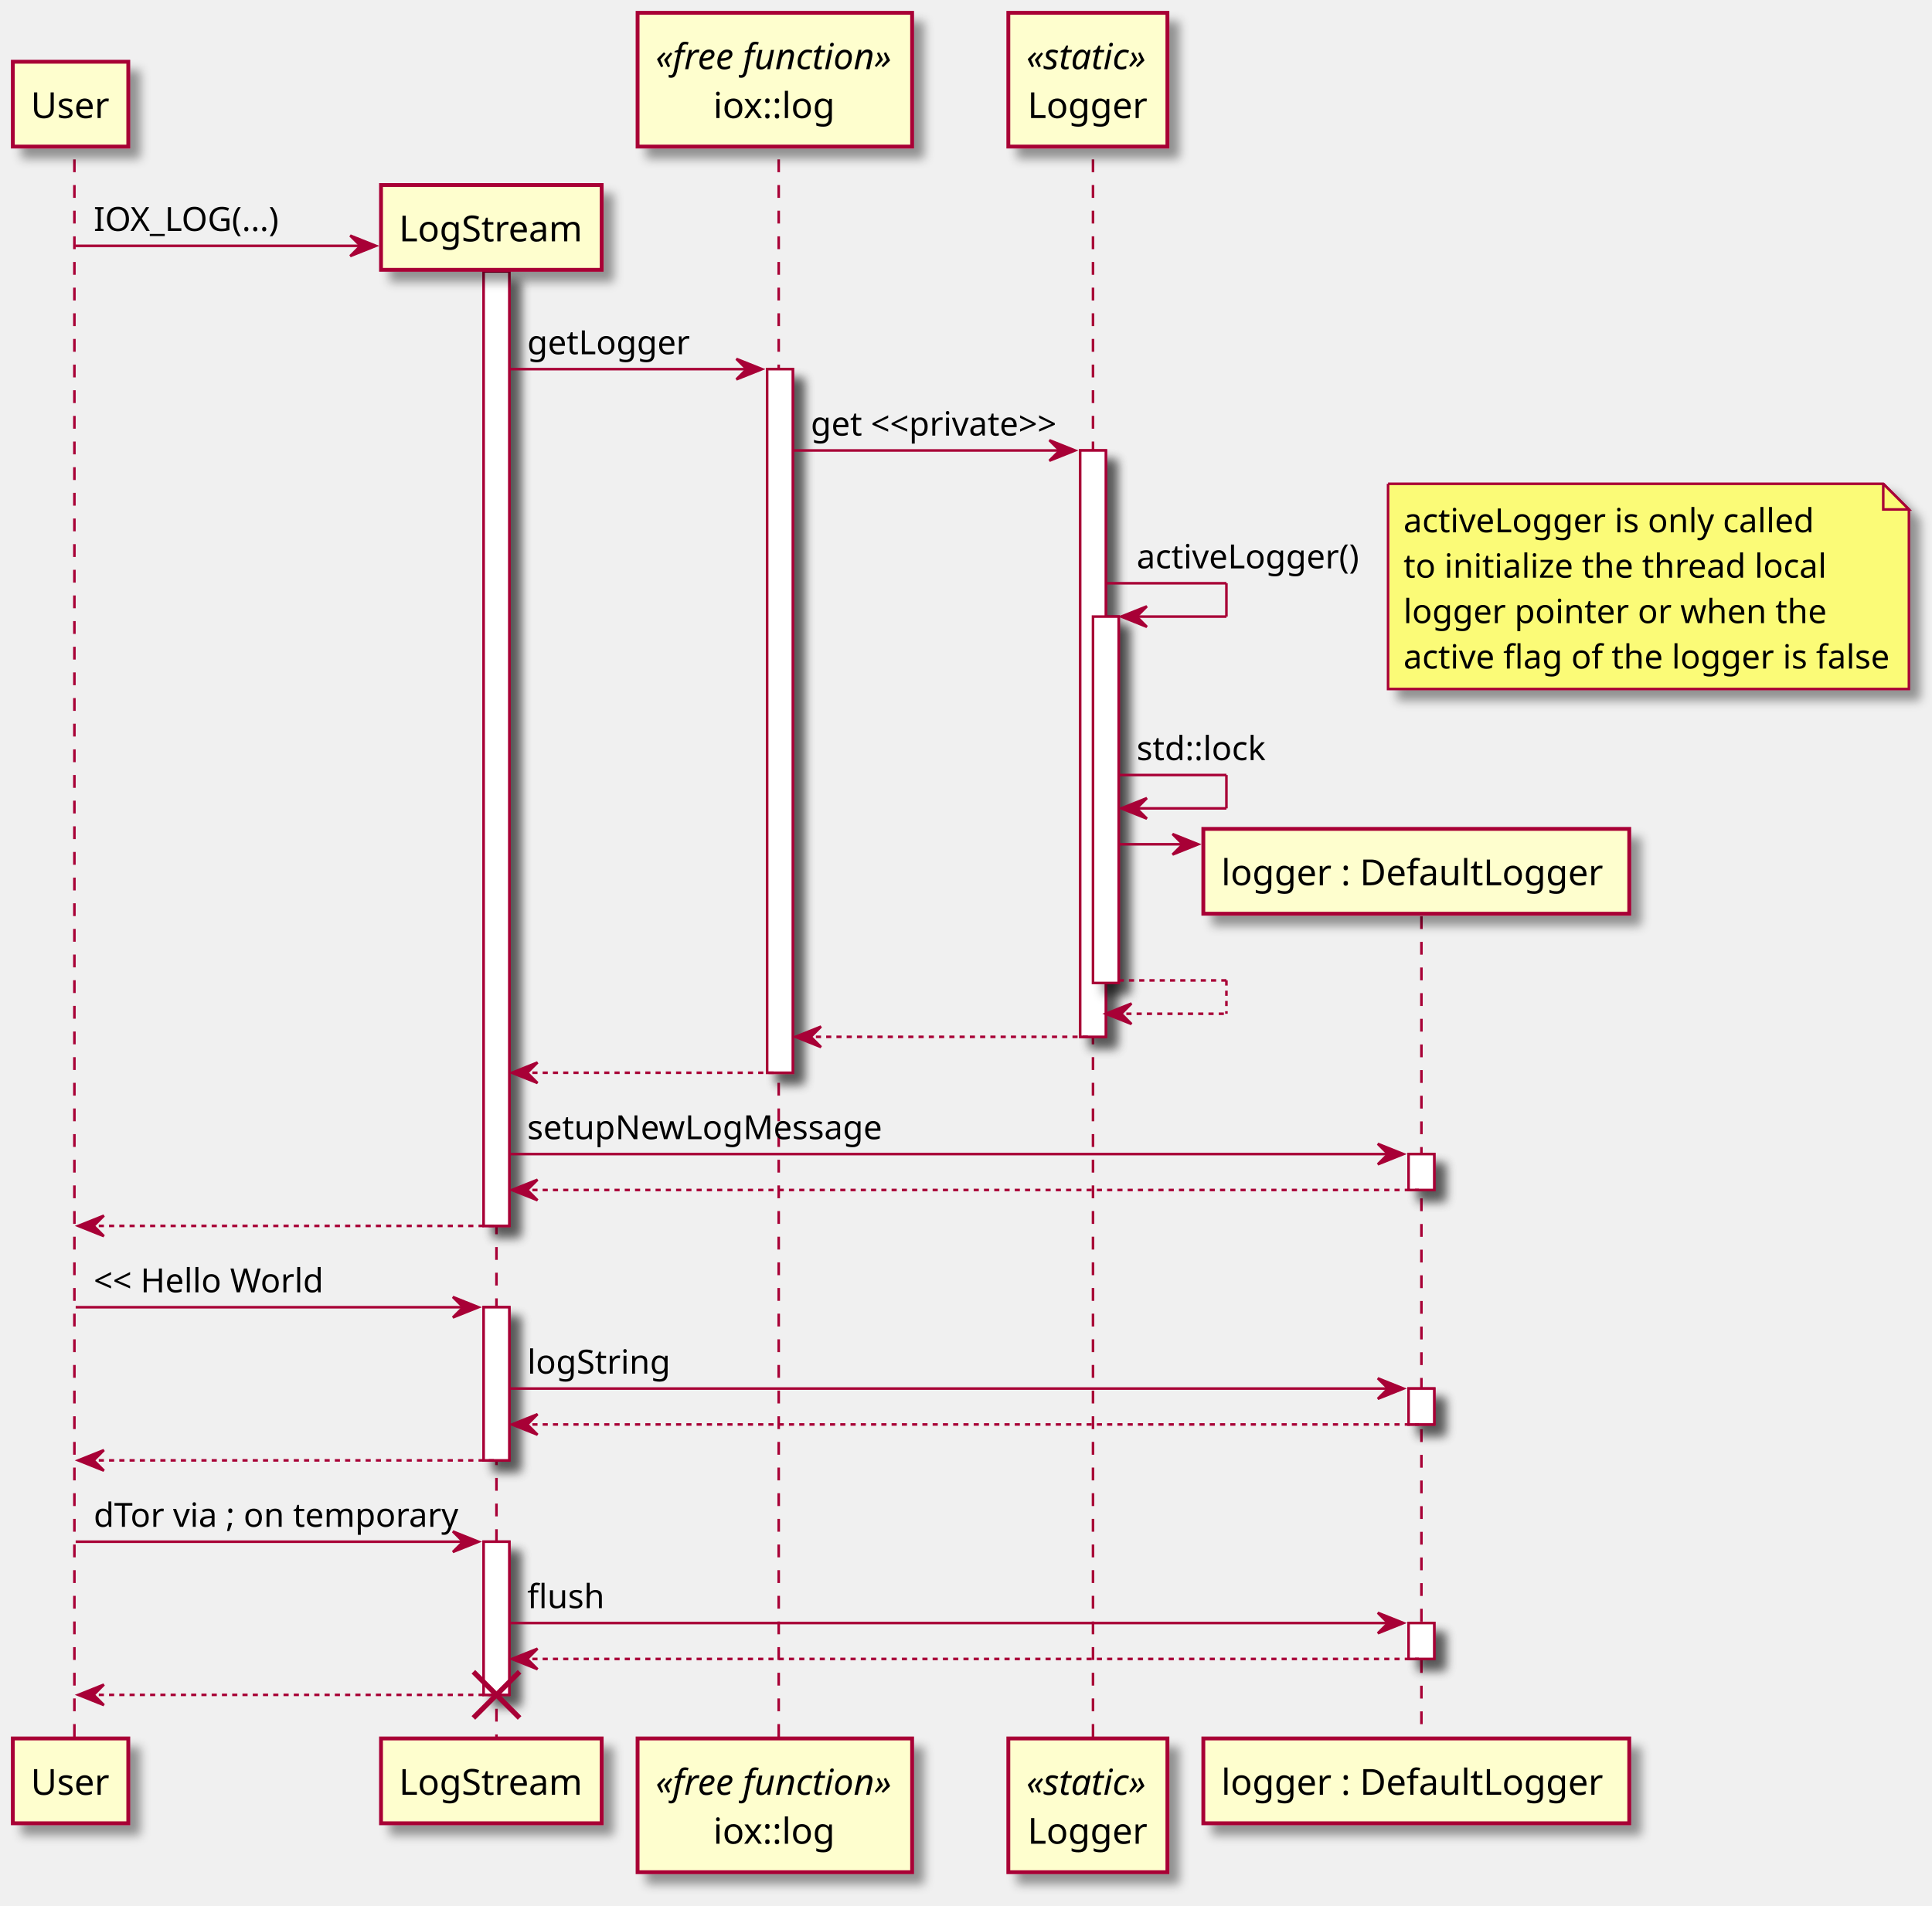
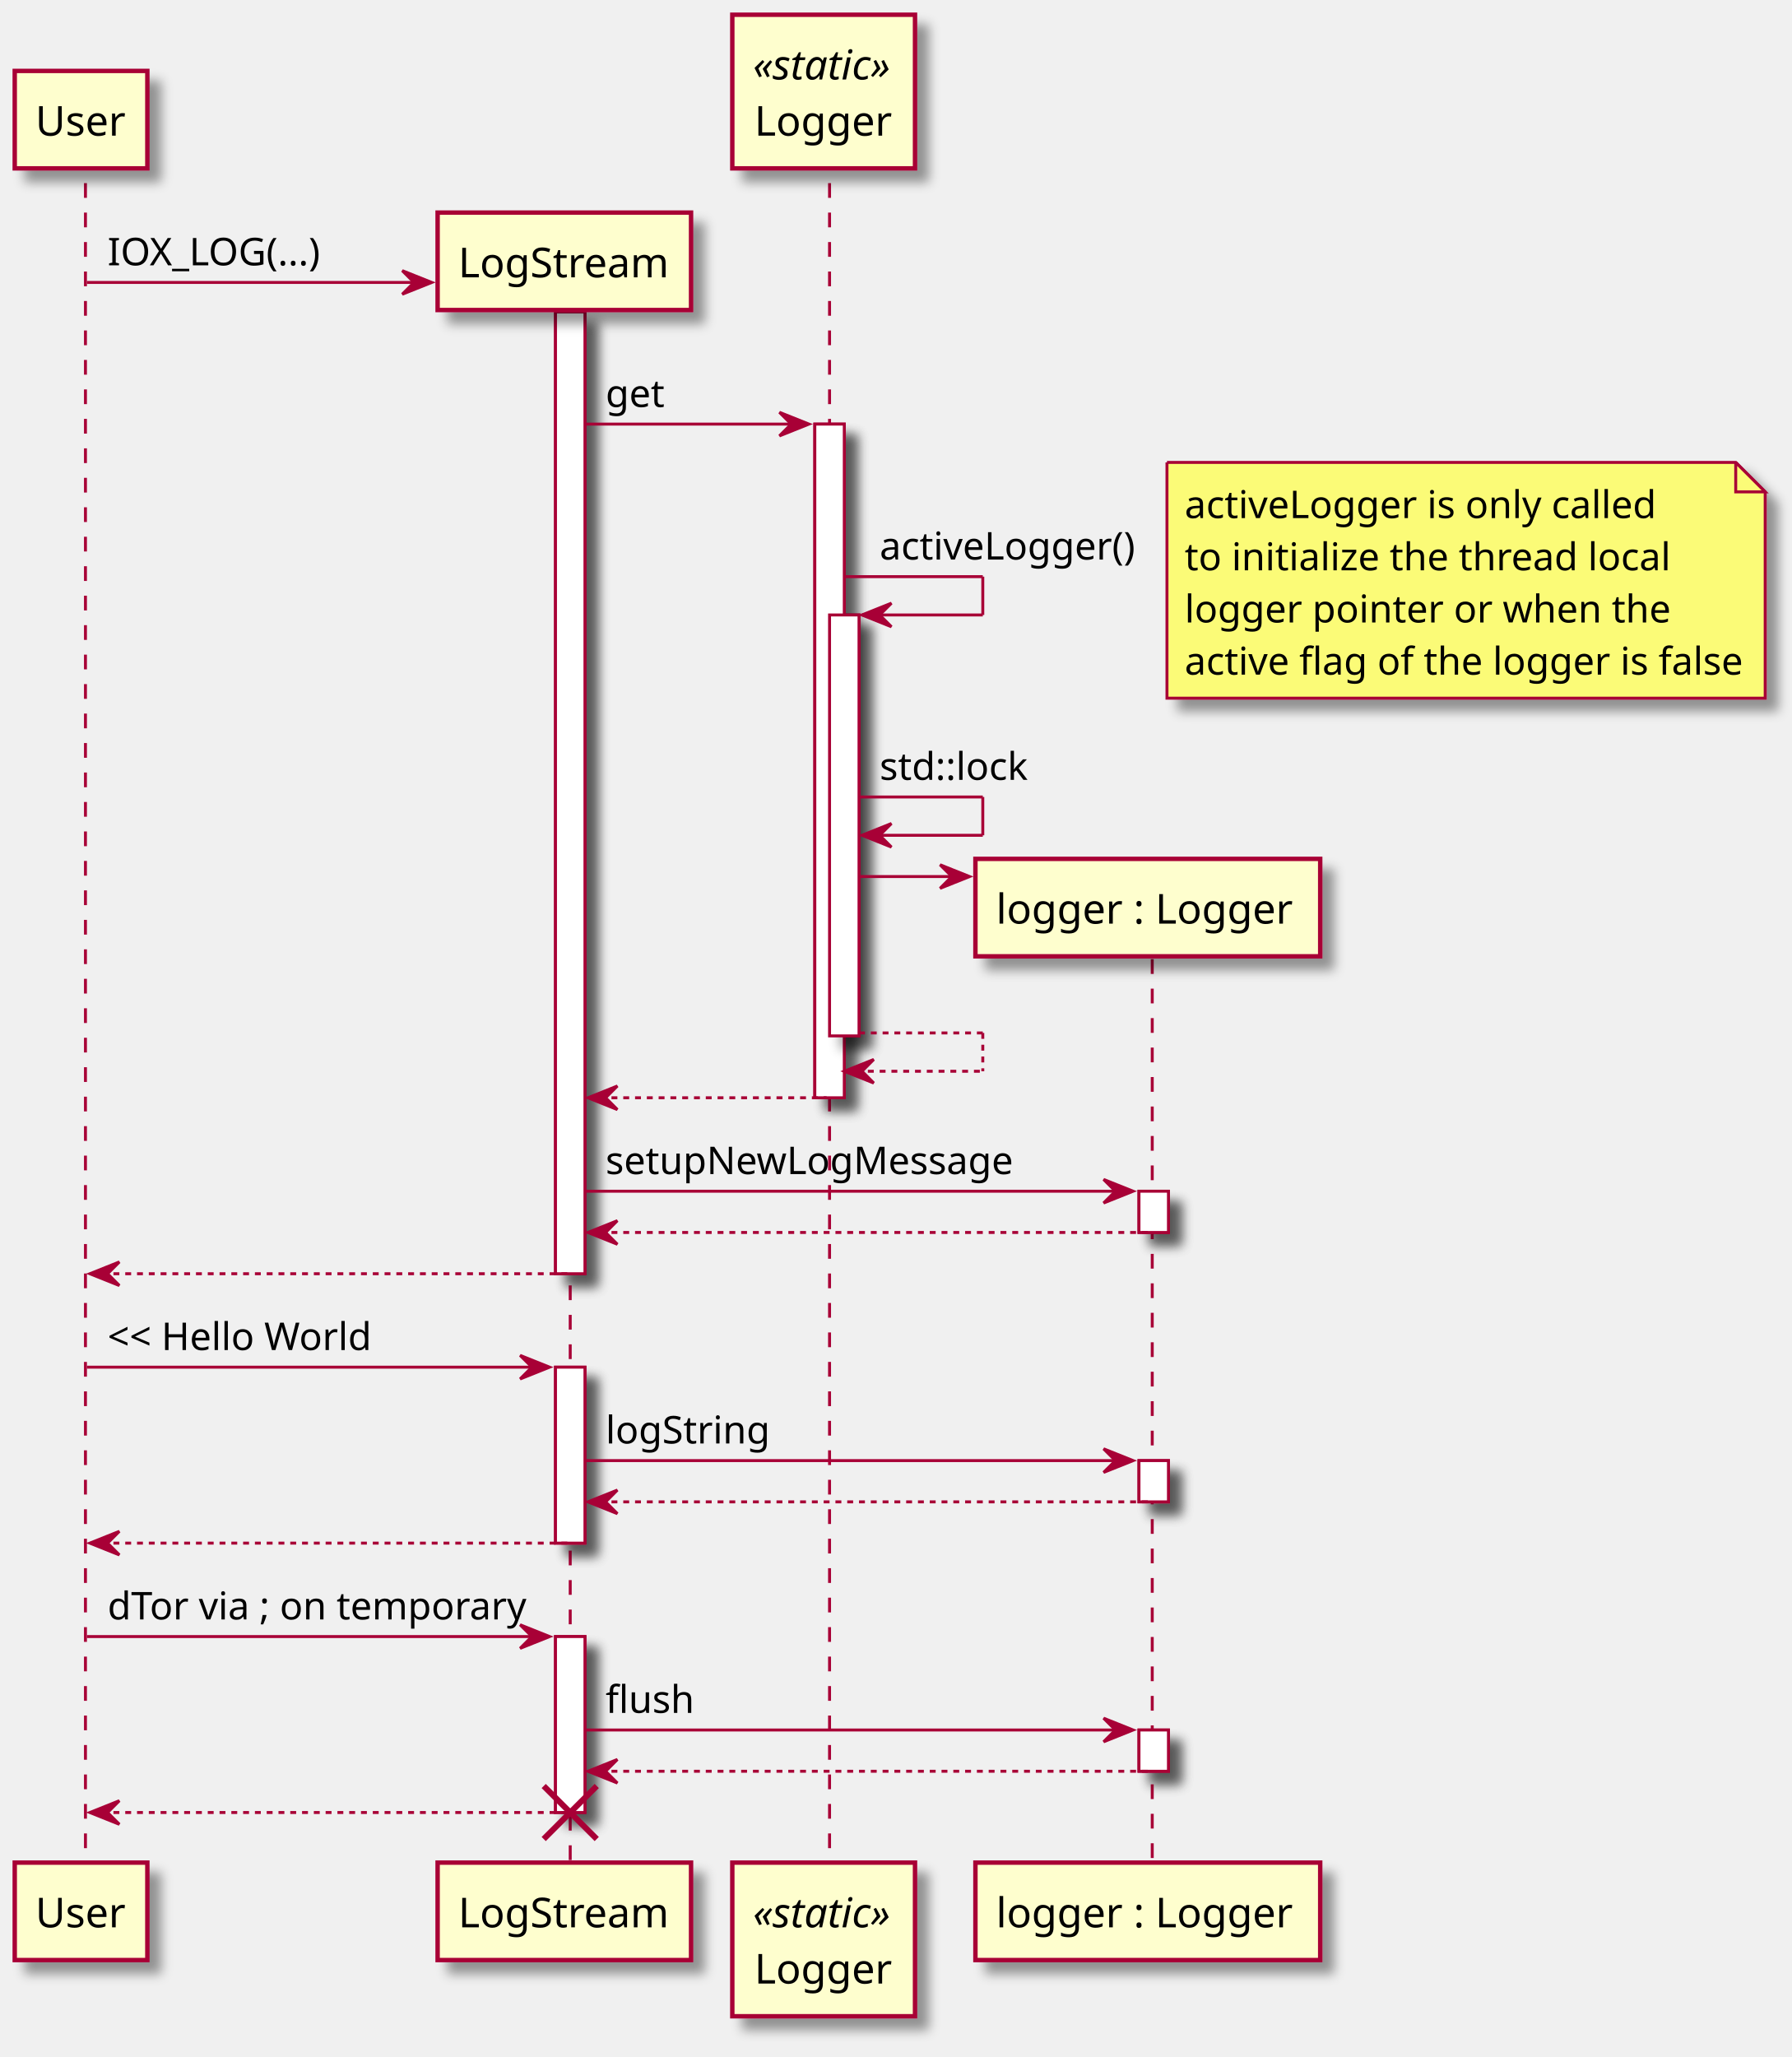
- <svg xmlns="http://www.w3.org/2000/svg" contentScriptType="application/ecmascript" contentStyleType="text/css" height="743px" preserveAspectRatio="none" style="width:753px;height:743px;background:#EEEBDC;" version="1.1" viewBox="0 0 753 743" width="753px" zoomAndPan="magnify">
+ <svg xmlns="http://www.w3.org/2000/svg" contentScriptType="application/ecmascript" contentStyleType="text/css" height="698px" preserveAspectRatio="none" style="width:608px;height:698px;background:#EEEBDC;" version="1.1" viewBox="0 0 608 698" width="608px" zoomAndPan="magnify">
  <defs>
-     <filter height="300%" id="ffcp9kwpj7re7" width="300%" x="-1" y="-1">
+     <filter height="300%" id="f1j056eoy0ijp6" width="300%" x="-1" y="-1">
      <feGaussianBlur result="blurOut" stdDeviation="2.0" />
      <feColorMatrix in="blurOut" result="blurOut2" type="matrix" values="0 0 0 0 0 0 0 0 0 0 0 0 0 0 0 0 0 0 .4 0" />
      <feOffset dx="4.0" dy="4.0" in="blurOut2" result="blurOut3" />
      <feBlend in="SourceGraphic" in2="blurOut3" mode="normal" />
    </filter>
  </defs>
  <g>
-     <rect fill="#FFFFFF" filter="url(#ffcp9kwpj7re7)" height="372.078" style="stroke:#A80036;stroke-width:1.0;" width="10" x="188.5" y="105.842" />
-     <rect fill="#FFFFFF" filter="url(#ffcp9kwpj7re7)" height="59.706" style="stroke:#A80036;stroke-width:1.0;" width="10" x="188.5" y="509.626" />
-     <rect fill="#FFFFFF" filter="url(#ffcp9kwpj7re7)" height="59.706" style="stroke:#A80036;stroke-width:1.0;" width="10" x="188.5" y="601.038" />
-     <rect fill="#FFFFFF" filter="url(#ffcp9kwpj7re7)" height="274.304" style="stroke:#A80036;stroke-width:1.0;" width="10" x="299" y="143.91" />
-     <rect fill="#FFFFFF" filter="url(#ffcp9kwpj7re7)" height="228.598" style="stroke:#A80036;stroke-width:1.0;" width="10" x="421" y="175.616" />
-     <rect fill="#FFFFFF" filter="url(#ffcp9kwpj7re7)" height="142.833" style="stroke:#A80036;stroke-width:1.0;" width="10" x="426" y="240.381" />
-     <rect fill="#FFFFFF" filter="url(#ffcp9kwpj7re7)" height="14" style="stroke:#A80036;stroke-width:1.0;" width="10" x="549" y="449.92" />
-     <rect fill="#FFFFFF" filter="url(#ffcp9kwpj7re7)" height="14" style="stroke:#A80036;stroke-width:1.0;" width="10" x="549" y="541.332" />
-     <rect fill="#FFFFFF" filter="url(#ffcp9kwpj7re7)" height="14" style="stroke:#A80036;stroke-width:1.0;" width="10" x="549" y="632.744" />
-     <line style="stroke:#A80036;stroke-width:1.0;stroke-dasharray:5.0,5.0;" x1="29" x2="29" y1="62.136" y2="678.744" />
-     <line style="stroke:#A80036;stroke-width:1.0;stroke-dasharray:5.0,5.0;" x1="193.5" x2="193.5" y1="106.17" y2="678.744" />
-     <line style="stroke:#A80036;stroke-width:1.0;stroke-dasharray:5.0,5.0;" x1="303.5" x2="303.5" y1="62.136" y2="678.744" />
-     <line style="stroke:#A80036;stroke-width:1.0;stroke-dasharray:5.0,5.0;" x1="426" x2="426" y1="62.136" y2="678.744" />
-     <line style="stroke:#A80036;stroke-width:1.0;stroke-dasharray:5.0,5.0;" x1="554" x2="554" y1="357.18" y2="678.744" />
-     <rect fill="#FEFECE" filter="url(#ffcp9kwpj7re7)" height="33.068" style="stroke:#A80036;stroke-width:1.5;" width="45" x="5" y="24.068" />
+     <rect fill="#FFFFFF" filter="url(#f1j056eoy0ijp6)" height="326.372" style="stroke:#A80036;stroke-width:1.0;" width="10" x="188.5" y="105.842" />
+     <rect fill="#FFFFFF" filter="url(#f1j056eoy0ijp6)" height="59.706" style="stroke:#A80036;stroke-width:1.0;" width="10" x="188.5" y="463.92" />
+     <rect fill="#FFFFFF" filter="url(#f1j056eoy0ijp6)" height="59.706" style="stroke:#A80036;stroke-width:1.0;" width="10" x="188.5" y="555.332" />
+     <rect fill="#FFFFFF" filter="url(#f1j056eoy0ijp6)" height="228.598" style="stroke:#A80036;stroke-width:1.0;" width="10" x="276.5" y="143.91" />
+     <rect fill="#FFFFFF" filter="url(#f1j056eoy0ijp6)" height="142.833" style="stroke:#A80036;stroke-width:1.0;" width="10" x="281.5" y="208.675" />
+     <rect fill="#FFFFFF" filter="url(#f1j056eoy0ijp6)" height="14" style="stroke:#A80036;stroke-width:1.0;" width="10" x="386.5" y="404.214" />
+     <rect fill="#FFFFFF" filter="url(#f1j056eoy0ijp6)" height="14" style="stroke:#A80036;stroke-width:1.0;" width="10" x="386.5" y="495.626" />
+     <rect fill="#FFFFFF" filter="url(#f1j056eoy0ijp6)" height="14" style="stroke:#A80036;stroke-width:1.0;" width="10" x="386.5" y="587.038" />
+     <line style="stroke:#A80036;stroke-width:1.0;stroke-dasharray:5.0,5.0;" x1="29" x2="29" y1="62.136" y2="633.038" />
+     <line style="stroke:#A80036;stroke-width:1.0;stroke-dasharray:5.0,5.0;" x1="193.5" x2="193.5" y1="106.17" y2="633.038" />
+     <line style="stroke:#A80036;stroke-width:1.0;stroke-dasharray:5.0,5.0;" x1="281.5" x2="281.5" y1="62.136" y2="633.038" />
+     <line style="stroke:#A80036;stroke-width:1.0;stroke-dasharray:5.0,5.0;" x1="391" x2="391" y1="325.474" y2="633.038" />
+     <rect fill="#FEFECE" filter="url(#f1j056eoy0ijp6)" height="33.068" style="stroke:#A80036;stroke-width:1.5;" width="45" x="5" y="24.068" />
    <text fill="#000000" font-family="sans-serif" font-size="14" lengthAdjust="spacing" textLength="31" x="12" y="46.034">User</text>
-     <rect fill="#FEFECE" filter="url(#ffcp9kwpj7re7)" height="33.068" style="stroke:#A80036;stroke-width:1.5;" width="45" x="5" y="677.744" />
-     <text fill="#000000" font-family="sans-serif" font-size="14" lengthAdjust="spacing" textLength="31" x="12" y="699.71">User</text>
-     <rect fill="#FEFECE" filter="url(#ffcp9kwpj7re7)" height="33.068" style="stroke:#A80036;stroke-width:1.5;" width="86" x="148.5" y="677.744" />
-     <text fill="#000000" font-family="sans-serif" font-size="14" lengthAdjust="spacing" textLength="72" x="155.5" y="699.71">LogStream</text>
-     <rect fill="#FEFECE" filter="url(#ffcp9kwpj7re7)" height="52.136" style="stroke:#A80036;stroke-width:1.5;" width="107" x="248.5" y="5" />
-     <text fill="#000000" font-family="sans-serif" font-size="14" font-style="italic" lengthAdjust="spacing" textLength="93" x="255.5" y="26.966">«free function»</text>
-     <text fill="#000000" font-family="sans-serif" font-size="14" lengthAdjust="spacing" textLength="48" x="278" y="46.034">iox::log</text>
-     <rect fill="#FEFECE" filter="url(#ffcp9kwpj7re7)" height="52.136" style="stroke:#A80036;stroke-width:1.5;" width="107" x="248.5" y="677.744" />
-     <text fill="#000000" font-family="sans-serif" font-size="14" font-style="italic" lengthAdjust="spacing" textLength="93" x="255.5" y="699.71">«free function»</text>
-     <text fill="#000000" font-family="sans-serif" font-size="14" lengthAdjust="spacing" textLength="48" x="278" y="718.778">iox::log</text>
-     <rect fill="#FEFECE" filter="url(#ffcp9kwpj7re7)" height="52.136" style="stroke:#A80036;stroke-width:1.5;" width="62" x="393" y="5" />
-     <text fill="#000000" font-family="sans-serif" font-size="14" font-style="italic" lengthAdjust="spacing" textLength="48" x="400" y="26.966">«static»</text>
-     <text fill="#000000" font-family="sans-serif" font-size="14" lengthAdjust="spacing" textLength="47" x="400.5" y="46.034">Logger</text>
-     <rect fill="#FEFECE" filter="url(#ffcp9kwpj7re7)" height="52.136" style="stroke:#A80036;stroke-width:1.5;" width="62" x="393" y="677.744" />
-     <text fill="#000000" font-family="sans-serif" font-size="14" font-style="italic" lengthAdjust="spacing" textLength="48" x="400" y="699.71">«static»</text>
-     <text fill="#000000" font-family="sans-serif" font-size="14" lengthAdjust="spacing" textLength="47" x="400.5" y="718.778">Logger</text>
-     <rect fill="#FEFECE" filter="url(#ffcp9kwpj7re7)" height="33.068" style="stroke:#A80036;stroke-width:1.5;" width="166" x="469" y="677.744" />
-     <text fill="#000000" font-family="sans-serif" font-size="14" lengthAdjust="spacing" textLength="152" x="476" y="699.71">logger : DefaultLogger</text>
-     <rect fill="#FFFFFF" filter="url(#ffcp9kwpj7re7)" height="372.078" style="stroke:#A80036;stroke-width:1.0;" width="10" x="188.5" y="105.842" />
-     <rect fill="#FFFFFF" filter="url(#ffcp9kwpj7re7)" height="59.706" style="stroke:#A80036;stroke-width:1.0;" width="10" x="188.5" y="509.626" />
-     <rect fill="#FFFFFF" filter="url(#ffcp9kwpj7re7)" height="59.706" style="stroke:#A80036;stroke-width:1.0;" width="10" x="188.5" y="601.038" />
-     <rect fill="#FFFFFF" filter="url(#ffcp9kwpj7re7)" height="274.304" style="stroke:#A80036;stroke-width:1.0;" width="10" x="299" y="143.91" />
-     <rect fill="#FFFFFF" filter="url(#ffcp9kwpj7re7)" height="228.598" style="stroke:#A80036;stroke-width:1.0;" width="10" x="421" y="175.616" />
-     <rect fill="#FFFFFF" filter="url(#ffcp9kwpj7re7)" height="142.833" style="stroke:#A80036;stroke-width:1.0;" width="10" x="426" y="240.381" />
-     <rect fill="#FFFFFF" filter="url(#ffcp9kwpj7re7)" height="14" style="stroke:#A80036;stroke-width:1.0;" width="10" x="549" y="449.92" />
-     <rect fill="#FFFFFF" filter="url(#ffcp9kwpj7re7)" height="14" style="stroke:#A80036;stroke-width:1.0;" width="10" x="549" y="541.332" />
-     <rect fill="#FFFFFF" filter="url(#ffcp9kwpj7re7)" height="14" style="stroke:#A80036;stroke-width:1.0;" width="10" x="549" y="632.744" />
+     <rect fill="#FEFECE" filter="url(#f1j056eoy0ijp6)" height="33.068" style="stroke:#A80036;stroke-width:1.5;" width="45" x="5" y="632.038" />
+     <text fill="#000000" font-family="sans-serif" font-size="14" lengthAdjust="spacing" textLength="31" x="12" y="654.004">User</text>
+     <rect fill="#FEFECE" filter="url(#f1j056eoy0ijp6)" height="33.068" style="stroke:#A80036;stroke-width:1.5;" width="86" x="148.5" y="632.038" />
+     <text fill="#000000" font-family="sans-serif" font-size="14" lengthAdjust="spacing" textLength="72" x="155.5" y="654.004">LogStream</text>
+     <rect fill="#FEFECE" filter="url(#f1j056eoy0ijp6)" height="52.136" style="stroke:#A80036;stroke-width:1.5;" width="62" x="248.5" y="5" />
+     <text fill="#000000" font-family="sans-serif" font-size="14" font-style="italic" lengthAdjust="spacing" textLength="48" x="255.5" y="26.966">«static»</text>
+     <text fill="#000000" font-family="sans-serif" font-size="14" lengthAdjust="spacing" textLength="47" x="256" y="46.034">Logger</text>
+     <rect fill="#FEFECE" filter="url(#f1j056eoy0ijp6)" height="52.136" style="stroke:#A80036;stroke-width:1.5;" width="62" x="248.5" y="632.038" />
+     <text fill="#000000" font-family="sans-serif" font-size="14" font-style="italic" lengthAdjust="spacing" textLength="48" x="255.5" y="654.004">«static»</text>
+     <text fill="#000000" font-family="sans-serif" font-size="14" lengthAdjust="spacing" textLength="47" x="256" y="673.072">Logger</text>
+     <rect fill="#FEFECE" filter="url(#f1j056eoy0ijp6)" height="33.068" style="stroke:#A80036;stroke-width:1.5;" width="117" x="331" y="632.038" />
+     <text fill="#000000" font-family="sans-serif" font-size="14" lengthAdjust="spacing" textLength="103" x="338" y="654.004">logger : Logger</text>
+     <rect fill="#FFFFFF" filter="url(#f1j056eoy0ijp6)" height="326.372" style="stroke:#A80036;stroke-width:1.0;" width="10" x="188.5" y="105.842" />
+     <rect fill="#FFFFFF" filter="url(#f1j056eoy0ijp6)" height="59.706" style="stroke:#A80036;stroke-width:1.0;" width="10" x="188.5" y="463.92" />
+     <rect fill="#FFFFFF" filter="url(#f1j056eoy0ijp6)" height="59.706" style="stroke:#A80036;stroke-width:1.0;" width="10" x="188.5" y="555.332" />
+     <rect fill="#FFFFFF" filter="url(#f1j056eoy0ijp6)" height="228.598" style="stroke:#A80036;stroke-width:1.0;" width="10" x="276.5" y="143.91" />
+     <rect fill="#FFFFFF" filter="url(#f1j056eoy0ijp6)" height="142.833" style="stroke:#A80036;stroke-width:1.0;" width="10" x="281.5" y="208.675" />
+     <rect fill="#FFFFFF" filter="url(#f1j056eoy0ijp6)" height="14" style="stroke:#A80036;stroke-width:1.0;" width="10" x="386.5" y="404.214" />
+     <rect fill="#FFFFFF" filter="url(#f1j056eoy0ijp6)" height="14" style="stroke:#A80036;stroke-width:1.0;" width="10" x="386.5" y="495.626" />
+     <rect fill="#FFFFFF" filter="url(#f1j056eoy0ijp6)" height="14" style="stroke:#A80036;stroke-width:1.0;" width="10" x="386.5" y="587.038" />
    <polygon fill="#A80036" points="136.5,91.842,146.5,95.842,136.5,99.842,140.5,95.842" style="stroke:#A80036;stroke-width:1.0;" />
    <line style="stroke:#A80036;stroke-width:1.0;" x1="29.5" x2="142.5" y1="95.842" y2="95.842" />
    <text fill="#000000" font-family="sans-serif" font-size="13" lengthAdjust="spacing" textLength="71" x="36.5" y="90.033">IOX_LOG(...)</text>
-     <rect fill="#FEFECE" filter="url(#ffcp9kwpj7re7)" height="33.068" style="stroke:#A80036;stroke-width:1.5;" width="86" x="148.5" y="72.136" />
+     <rect fill="#FEFECE" filter="url(#f1j056eoy0ijp6)" height="33.068" style="stroke:#A80036;stroke-width:1.5;" width="86" x="148.5" y="72.136" />
    <text fill="#000000" font-family="sans-serif" font-size="14" lengthAdjust="spacing" textLength="72" x="155.5" y="94.102">LogStream</text>
-     <polygon fill="#A80036" points="287,139.91,297,143.91,287,147.91,291,143.91" style="stroke:#A80036;stroke-width:1.0;" />
-     <line style="stroke:#A80036;stroke-width:1.0;" x1="198.5" x2="293" y1="143.91" y2="143.91" />
-     <text fill="#000000" font-family="sans-serif" font-size="13" lengthAdjust="spacing" textLength="63" x="205.5" y="138.101">getLogger</text>
-     <polygon fill="#A80036" points="409,171.616,419,175.616,409,179.616,413,175.616" style="stroke:#A80036;stroke-width:1.0;" />
-     <line style="stroke:#A80036;stroke-width:1.0;" x1="309" x2="415" y1="175.616" y2="175.616" />
-     <text fill="#000000" font-family="sans-serif" font-size="13" lengthAdjust="spacing" textLength="93" x="316" y="169.807">get &lt;&lt;private&gt;&gt;</text>
-     <line style="stroke:#A80036;stroke-width:1.0;" x1="431" x2="478" y1="227.381" y2="227.381" />
-     <line style="stroke:#A80036;stroke-width:1.0;" x1="478" x2="478" y1="227.381" y2="240.381" />
-     <line style="stroke:#A80036;stroke-width:1.0;" x1="437" x2="478" y1="240.381" y2="240.381" />
-     <polygon fill="#A80036" points="447,236.381,437,240.381,447,244.381,443,240.381" style="stroke:#A80036;stroke-width:1.0;" />
-     <text fill="#000000" font-family="sans-serif" font-size="13" lengthAdjust="spacing" textLength="86" x="443" y="221.572">activeLogger()</text>
-     <path d="M541,188.616 L541,268.616 L744,268.616 L744,198.616 L734,188.616 L541,188.616 " fill="#FBFB77" filter="url(#ffcp9kwpj7re7)" style="stroke:#A80036;stroke-width:1.0;" />
-     <path d="M734,188.616 L734,198.616 L744,198.616 L734,188.616 " fill="#FBFB77" style="stroke:#A80036;stroke-width:1.0;" />
-     <text fill="#000000" font-family="sans-serif" font-size="13" lengthAdjust="spacing" textLength="156" x="547" y="207.513">activeLogger is only called</text>
-     <text fill="#000000" font-family="sans-serif" font-size="13" lengthAdjust="spacing" textLength="160" x="547" y="225.219">to initialize the thread local</text>
-     <text fill="#000000" font-family="sans-serif" font-size="13" lengthAdjust="spacing" textLength="161" x="547" y="242.925">logger pointer or when the</text>
-     <text fill="#000000" font-family="sans-serif" font-size="13" lengthAdjust="spacing" textLength="182" x="547" y="260.631">active flag of the logger is false</text>
-     <line style="stroke:#A80036;stroke-width:1.0;" x1="436" x2="478" y1="302.146" y2="302.146" />
-     <line style="stroke:#A80036;stroke-width:1.0;" x1="478" x2="478" y1="302.146" y2="315.146" />
-     <line style="stroke:#A80036;stroke-width:1.0;" x1="437" x2="478" y1="315.146" y2="315.146" />
-     <polygon fill="#A80036" points="447,311.146,437,315.146,447,319.146,443,315.146" style="stroke:#A80036;stroke-width:1.0;" />
-     <text fill="#000000" font-family="sans-serif" font-size="13" lengthAdjust="spacing" textLength="49" x="443" y="296.337">std::lock</text>
-     <polygon fill="#A80036" points="457,325.146,467,329.146,457,333.146,461,329.146" style="stroke:#A80036;stroke-width:1.0;" />
-     <line style="stroke:#A80036;stroke-width:1.0;" x1="436" x2="463" y1="329.146" y2="329.146" />
-     <rect fill="#FEFECE" filter="url(#ffcp9kwpj7re7)" height="33.068" style="stroke:#A80036;stroke-width:1.5;" width="166" x="469" y="323.146" />
-     <text fill="#000000" font-family="sans-serif" font-size="14" lengthAdjust="spacing" textLength="152" x="476" y="345.112">logger : DefaultLogger</text>
-     <line style="stroke:#A80036;stroke-width:1.0;stroke-dasharray:2.0,2.0;" x1="436" x2="478" y1="382.214" y2="382.214" />
-     <line style="stroke:#A80036;stroke-width:1.0;stroke-dasharray:2.0,2.0;" x1="478" x2="478" y1="382.214" y2="395.214" />
-     <line style="stroke:#A80036;stroke-width:1.0;stroke-dasharray:2.0,2.0;" x1="431" x2="478" y1="395.214" y2="395.214" />
-     <polygon fill="#A80036" points="441,391.214,431,395.214,441,399.214,437,395.214" style="stroke:#A80036;stroke-width:1.0;" />
-     <polygon fill="#A80036" points="320,400.214,310,404.214,320,408.214,316,404.214" style="stroke:#A80036;stroke-width:1.0;" />
-     <line style="stroke:#A80036;stroke-width:1.0;stroke-dasharray:2.0,2.0;" x1="314" x2="425" y1="404.214" y2="404.214" />
+     <polygon fill="#A80036" points="264.5,139.91,274.5,143.91,264.5,147.91,268.5,143.91" style="stroke:#A80036;stroke-width:1.0;" />
+     <line style="stroke:#A80036;stroke-width:1.0;" x1="198.5" x2="270.5" y1="143.91" y2="143.91" />
+     <text fill="#000000" font-family="sans-serif" font-size="13" lengthAdjust="spacing" textLength="20" x="205.5" y="138.101">get</text>
+     <line style="stroke:#A80036;stroke-width:1.0;" x1="286.5" x2="333.5" y1="195.675" y2="195.675" />
+     <line style="stroke:#A80036;stroke-width:1.0;" x1="333.5" x2="333.5" y1="195.675" y2="208.675" />
+     <line style="stroke:#A80036;stroke-width:1.0;" x1="292.5" x2="333.5" y1="208.675" y2="208.675" />
+     <polygon fill="#A80036" points="302.5,204.675,292.5,208.675,302.5,212.675,298.5,208.675" style="stroke:#A80036;stroke-width:1.0;" />
+     <text fill="#000000" font-family="sans-serif" font-size="13" lengthAdjust="spacing" textLength="86" x="298.5" y="189.866">activeLogger()</text>
+     <path d="M396,156.91 L396,236.91 L599,236.91 L599,166.91 L589,156.91 L396,156.91 " fill="#FBFB77" filter="url(#f1j056eoy0ijp6)" style="stroke:#A80036;stroke-width:1.0;" />
+     <path d="M589,156.91 L589,166.91 L599,166.91 L589,156.91 " fill="#FBFB77" style="stroke:#A80036;stroke-width:1.0;" />
+     <text fill="#000000" font-family="sans-serif" font-size="13" lengthAdjust="spacing" textLength="156" x="402" y="175.807">activeLogger is only called</text>
+     <text fill="#000000" font-family="sans-serif" font-size="13" lengthAdjust="spacing" textLength="160" x="402" y="193.513">to initialize the thread local</text>
+     <text fill="#000000" font-family="sans-serif" font-size="13" lengthAdjust="spacing" textLength="161" x="402" y="211.219">logger pointer or when the</text>
+     <text fill="#000000" font-family="sans-serif" font-size="13" lengthAdjust="spacing" textLength="182" x="402" y="228.925">active flag of the logger is false</text>
+     <line style="stroke:#A80036;stroke-width:1.0;" x1="291.5" x2="333.5" y1="270.44" y2="270.44" />
+     <line style="stroke:#A80036;stroke-width:1.0;" x1="333.5" x2="333.5" y1="270.44" y2="283.44" />
+     <line style="stroke:#A80036;stroke-width:1.0;" x1="292.5" x2="333.5" y1="283.44" y2="283.44" />
+     <polygon fill="#A80036" points="302.5,279.44,292.5,283.44,302.5,287.44,298.5,283.44" style="stroke:#A80036;stroke-width:1.0;" />
+     <text fill="#000000" font-family="sans-serif" font-size="13" lengthAdjust="spacing" textLength="49" x="298.5" y="264.631">std::lock</text>
+     <polygon fill="#A80036" points="319,293.44,329,297.44,319,301.44,323,297.44" style="stroke:#A80036;stroke-width:1.0;" />
+     <line style="stroke:#A80036;stroke-width:1.0;" x1="291.5" x2="325" y1="297.44" y2="297.44" />
+     <rect fill="#FEFECE" filter="url(#f1j056eoy0ijp6)" height="33.068" style="stroke:#A80036;stroke-width:1.5;" width="117" x="331" y="291.44" />
+     <text fill="#000000" font-family="sans-serif" font-size="14" lengthAdjust="spacing" textLength="103" x="338" y="313.406">logger : Logger</text>
+     <line style="stroke:#A80036;stroke-width:1.0;stroke-dasharray:2.0,2.0;" x1="291.5" x2="333.5" y1="350.508" y2="350.508" />
+     <line style="stroke:#A80036;stroke-width:1.0;stroke-dasharray:2.0,2.0;" x1="333.5" x2="333.5" y1="350.508" y2="363.508" />
+     <line style="stroke:#A80036;stroke-width:1.0;stroke-dasharray:2.0,2.0;" x1="286.5" x2="333.5" y1="363.508" y2="363.508" />
+     <polygon fill="#A80036" points="296.5,359.508,286.5,363.508,296.5,367.508,292.5,363.508" style="stroke:#A80036;stroke-width:1.0;" />
+     <polygon fill="#A80036" points="209.5,368.508,199.5,372.508,209.5,376.508,205.5,372.508" style="stroke:#A80036;stroke-width:1.0;" />
+     <line style="stroke:#A80036;stroke-width:1.0;stroke-dasharray:2.0,2.0;" x1="203.5" x2="280.5" y1="372.508" y2="372.508" />
+     <polygon fill="#A80036" points="374.5,400.214,384.5,404.214,374.5,408.214,378.5,404.214" style="stroke:#A80036;stroke-width:1.0;" />
+     <line style="stroke:#A80036;stroke-width:1.0;" x1="198.5" x2="380.5" y1="404.214" y2="404.214" />
+     <text fill="#000000" font-family="sans-serif" font-size="13" lengthAdjust="spacing" textLength="137" x="205.5" y="398.405">setupNewLogMessage</text>
    <polygon fill="#A80036" points="209.5,414.214,199.5,418.214,209.5,422.214,205.5,418.214" style="stroke:#A80036;stroke-width:1.0;" />
-     <line style="stroke:#A80036;stroke-width:1.0;stroke-dasharray:2.0,2.0;" x1="203.5" x2="303" y1="418.214" y2="418.214" />
-     <polygon fill="#A80036" points="537,445.92,547,449.92,537,453.92,541,449.92" style="stroke:#A80036;stroke-width:1.0;" />
-     <line style="stroke:#A80036;stroke-width:1.0;" x1="198.5" x2="543" y1="449.92" y2="449.92" />
-     <text fill="#000000" font-family="sans-serif" font-size="13" lengthAdjust="spacing" textLength="137" x="205.5" y="444.111">setupNewLogMessage</text>
-     <polygon fill="#A80036" points="209.5,459.92,199.5,463.92,209.5,467.92,205.5,463.92" style="stroke:#A80036;stroke-width:1.0;" />
-     <line style="stroke:#A80036;stroke-width:1.0;stroke-dasharray:2.0,2.0;" x1="203.5" x2="553" y1="463.92" y2="463.92" />
-     <polygon fill="#A80036" points="40.5,473.92,30.5,477.92,40.5,481.92,36.5,477.92" style="stroke:#A80036;stroke-width:1.0;" />
-     <line style="stroke:#A80036;stroke-width:1.0;stroke-dasharray:2.0,2.0;" x1="34.5" x2="192.5" y1="477.92" y2="477.92" />
-     <polygon fill="#A80036" points="176.5,505.626,186.5,509.626,176.5,513.626,180.5,509.626" style="stroke:#A80036;stroke-width:1.0;" />
-     <line style="stroke:#A80036;stroke-width:1.0;" x1="29.5" x2="182.5" y1="509.626" y2="509.626" />
-     <text fill="#000000" font-family="sans-serif" font-size="13" lengthAdjust="spacing" textLength="87" x="36.5" y="503.817">&lt;&lt; Hello World</text>
-     <polygon fill="#A80036" points="537,537.332,547,541.332,537,545.332,541,541.332" style="stroke:#A80036;stroke-width:1.0;" />
-     <line style="stroke:#A80036;stroke-width:1.0;" x1="198.5" x2="543" y1="541.332" y2="541.332" />
-     <text fill="#000000" font-family="sans-serif" font-size="13" lengthAdjust="spacing" textLength="55" x="205.5" y="535.523">logString</text>
-     <polygon fill="#A80036" points="209.5,551.332,199.5,555.332,209.5,559.332,205.5,555.332" style="stroke:#A80036;stroke-width:1.0;" />
-     <line style="stroke:#A80036;stroke-width:1.0;stroke-dasharray:2.0,2.0;" x1="203.5" x2="553" y1="555.332" y2="555.332" />
-     <polygon fill="#A80036" points="40.5,565.332,30.5,569.332,40.5,573.332,36.5,569.332" style="stroke:#A80036;stroke-width:1.0;" />
-     <line style="stroke:#A80036;stroke-width:1.0;stroke-dasharray:2.0,2.0;" x1="34.5" x2="192.5" y1="569.332" y2="569.332" />
-     <polygon fill="#A80036" points="176.5,597.038,186.5,601.038,176.5,605.038,180.5,601.038" style="stroke:#A80036;stroke-width:1.0;" />
-     <line style="stroke:#A80036;stroke-width:1.0;" x1="29.5" x2="182.5" y1="601.038" y2="601.038" />
-     <text fill="#000000" font-family="sans-serif" font-size="13" lengthAdjust="spacing" textLength="140" x="36.5" y="595.229">dTor via ; on temporary</text>
-     <polygon fill="#A80036" points="537,628.744,547,632.744,537,636.744,541,632.744" style="stroke:#A80036;stroke-width:1.0;" />
-     <line style="stroke:#A80036;stroke-width:1.0;" x1="198.5" x2="543" y1="632.744" y2="632.744" />
-     <text fill="#000000" font-family="sans-serif" font-size="13" lengthAdjust="spacing" textLength="29" x="205.5" y="626.935">flush</text>
-     <polygon fill="#A80036" points="209.5,642.744,199.5,646.744,209.5,650.744,205.5,646.744" style="stroke:#A80036;stroke-width:1.0;" />
-     <line style="stroke:#A80036;stroke-width:1.0;stroke-dasharray:2.0,2.0;" x1="203.5" x2="553" y1="646.744" y2="646.744" />
-     <polygon fill="#A80036" points="40.5,656.744,30.5,660.744,40.5,664.744,36.5,660.744" style="stroke:#A80036;stroke-width:1.0;" />
-     <line style="stroke:#A80036;stroke-width:1.0;stroke-dasharray:2.0,2.0;" x1="34.5" x2="192.5" y1="660.744" y2="660.744" />
-     <line style="stroke:#A80036;stroke-width:2.0;" x1="184.5" x2="202.5" y1="651.744" y2="669.744" />
-     <line style="stroke:#A80036;stroke-width:2.0;" x1="184.5" x2="202.5" y1="669.744" y2="651.744" />
+     <line style="stroke:#A80036;stroke-width:1.0;stroke-dasharray:2.0,2.0;" x1="203.5" x2="390.5" y1="418.214" y2="418.214" />
+     <polygon fill="#A80036" points="40.5,428.214,30.5,432.214,40.5,436.214,36.5,432.214" style="stroke:#A80036;stroke-width:1.0;" />
+     <line style="stroke:#A80036;stroke-width:1.0;stroke-dasharray:2.0,2.0;" x1="34.5" x2="192.5" y1="432.214" y2="432.214" />
+     <polygon fill="#A80036" points="176.5,459.92,186.5,463.92,176.5,467.92,180.5,463.92" style="stroke:#A80036;stroke-width:1.0;" />
+     <line style="stroke:#A80036;stroke-width:1.0;" x1="29.5" x2="182.5" y1="463.92" y2="463.92" />
+     <text fill="#000000" font-family="sans-serif" font-size="13" lengthAdjust="spacing" textLength="87" x="36.5" y="458.111">&lt;&lt; Hello World</text>
+     <polygon fill="#A80036" points="374.5,491.626,384.5,495.626,374.5,499.626,378.5,495.626" style="stroke:#A80036;stroke-width:1.0;" />
+     <line style="stroke:#A80036;stroke-width:1.0;" x1="198.5" x2="380.5" y1="495.626" y2="495.626" />
+     <text fill="#000000" font-family="sans-serif" font-size="13" lengthAdjust="spacing" textLength="55" x="205.5" y="489.817">logString</text>
+     <polygon fill="#A80036" points="209.5,505.626,199.5,509.626,209.5,513.626,205.5,509.626" style="stroke:#A80036;stroke-width:1.0;" />
+     <line style="stroke:#A80036;stroke-width:1.0;stroke-dasharray:2.0,2.0;" x1="203.5" x2="390.5" y1="509.626" y2="509.626" />
+     <polygon fill="#A80036" points="40.5,519.626,30.5,523.626,40.5,527.626,36.5,523.626" style="stroke:#A80036;stroke-width:1.0;" />
+     <line style="stroke:#A80036;stroke-width:1.0;stroke-dasharray:2.0,2.0;" x1="34.5" x2="192.5" y1="523.626" y2="523.626" />
+     <polygon fill="#A80036" points="176.5,551.332,186.5,555.332,176.5,559.332,180.5,555.332" style="stroke:#A80036;stroke-width:1.0;" />
+     <line style="stroke:#A80036;stroke-width:1.0;" x1="29.5" x2="182.5" y1="555.332" y2="555.332" />
+     <text fill="#000000" font-family="sans-serif" font-size="13" lengthAdjust="spacing" textLength="140" x="36.5" y="549.523">dTor via ; on temporary</text>
+     <polygon fill="#A80036" points="374.5,583.038,384.5,587.038,374.5,591.038,378.5,587.038" style="stroke:#A80036;stroke-width:1.0;" />
+     <line style="stroke:#A80036;stroke-width:1.0;" x1="198.5" x2="380.5" y1="587.038" y2="587.038" />
+     <text fill="#000000" font-family="sans-serif" font-size="13" lengthAdjust="spacing" textLength="29" x="205.5" y="581.229">flush</text>
+     <polygon fill="#A80036" points="209.5,597.038,199.5,601.038,209.5,605.038,205.5,601.038" style="stroke:#A80036;stroke-width:1.0;" />
+     <line style="stroke:#A80036;stroke-width:1.0;stroke-dasharray:2.0,2.0;" x1="203.5" x2="390.5" y1="601.038" y2="601.038" />
+     <polygon fill="#A80036" points="40.5,611.038,30.5,615.038,40.5,619.038,36.5,615.038" style="stroke:#A80036;stroke-width:1.0;" />
+     <line style="stroke:#A80036;stroke-width:1.0;stroke-dasharray:2.0,2.0;" x1="34.5" x2="192.5" y1="615.038" y2="615.038" />
+     <line style="stroke:#A80036;stroke-width:2.0;" x1="184.5" x2="202.5" y1="606.038" y2="624.038" />
+     <line style="stroke:#A80036;stroke-width:2.0;" x1="184.5" x2="202.5" y1="624.038" y2="606.038" />
  </g>
</svg>
